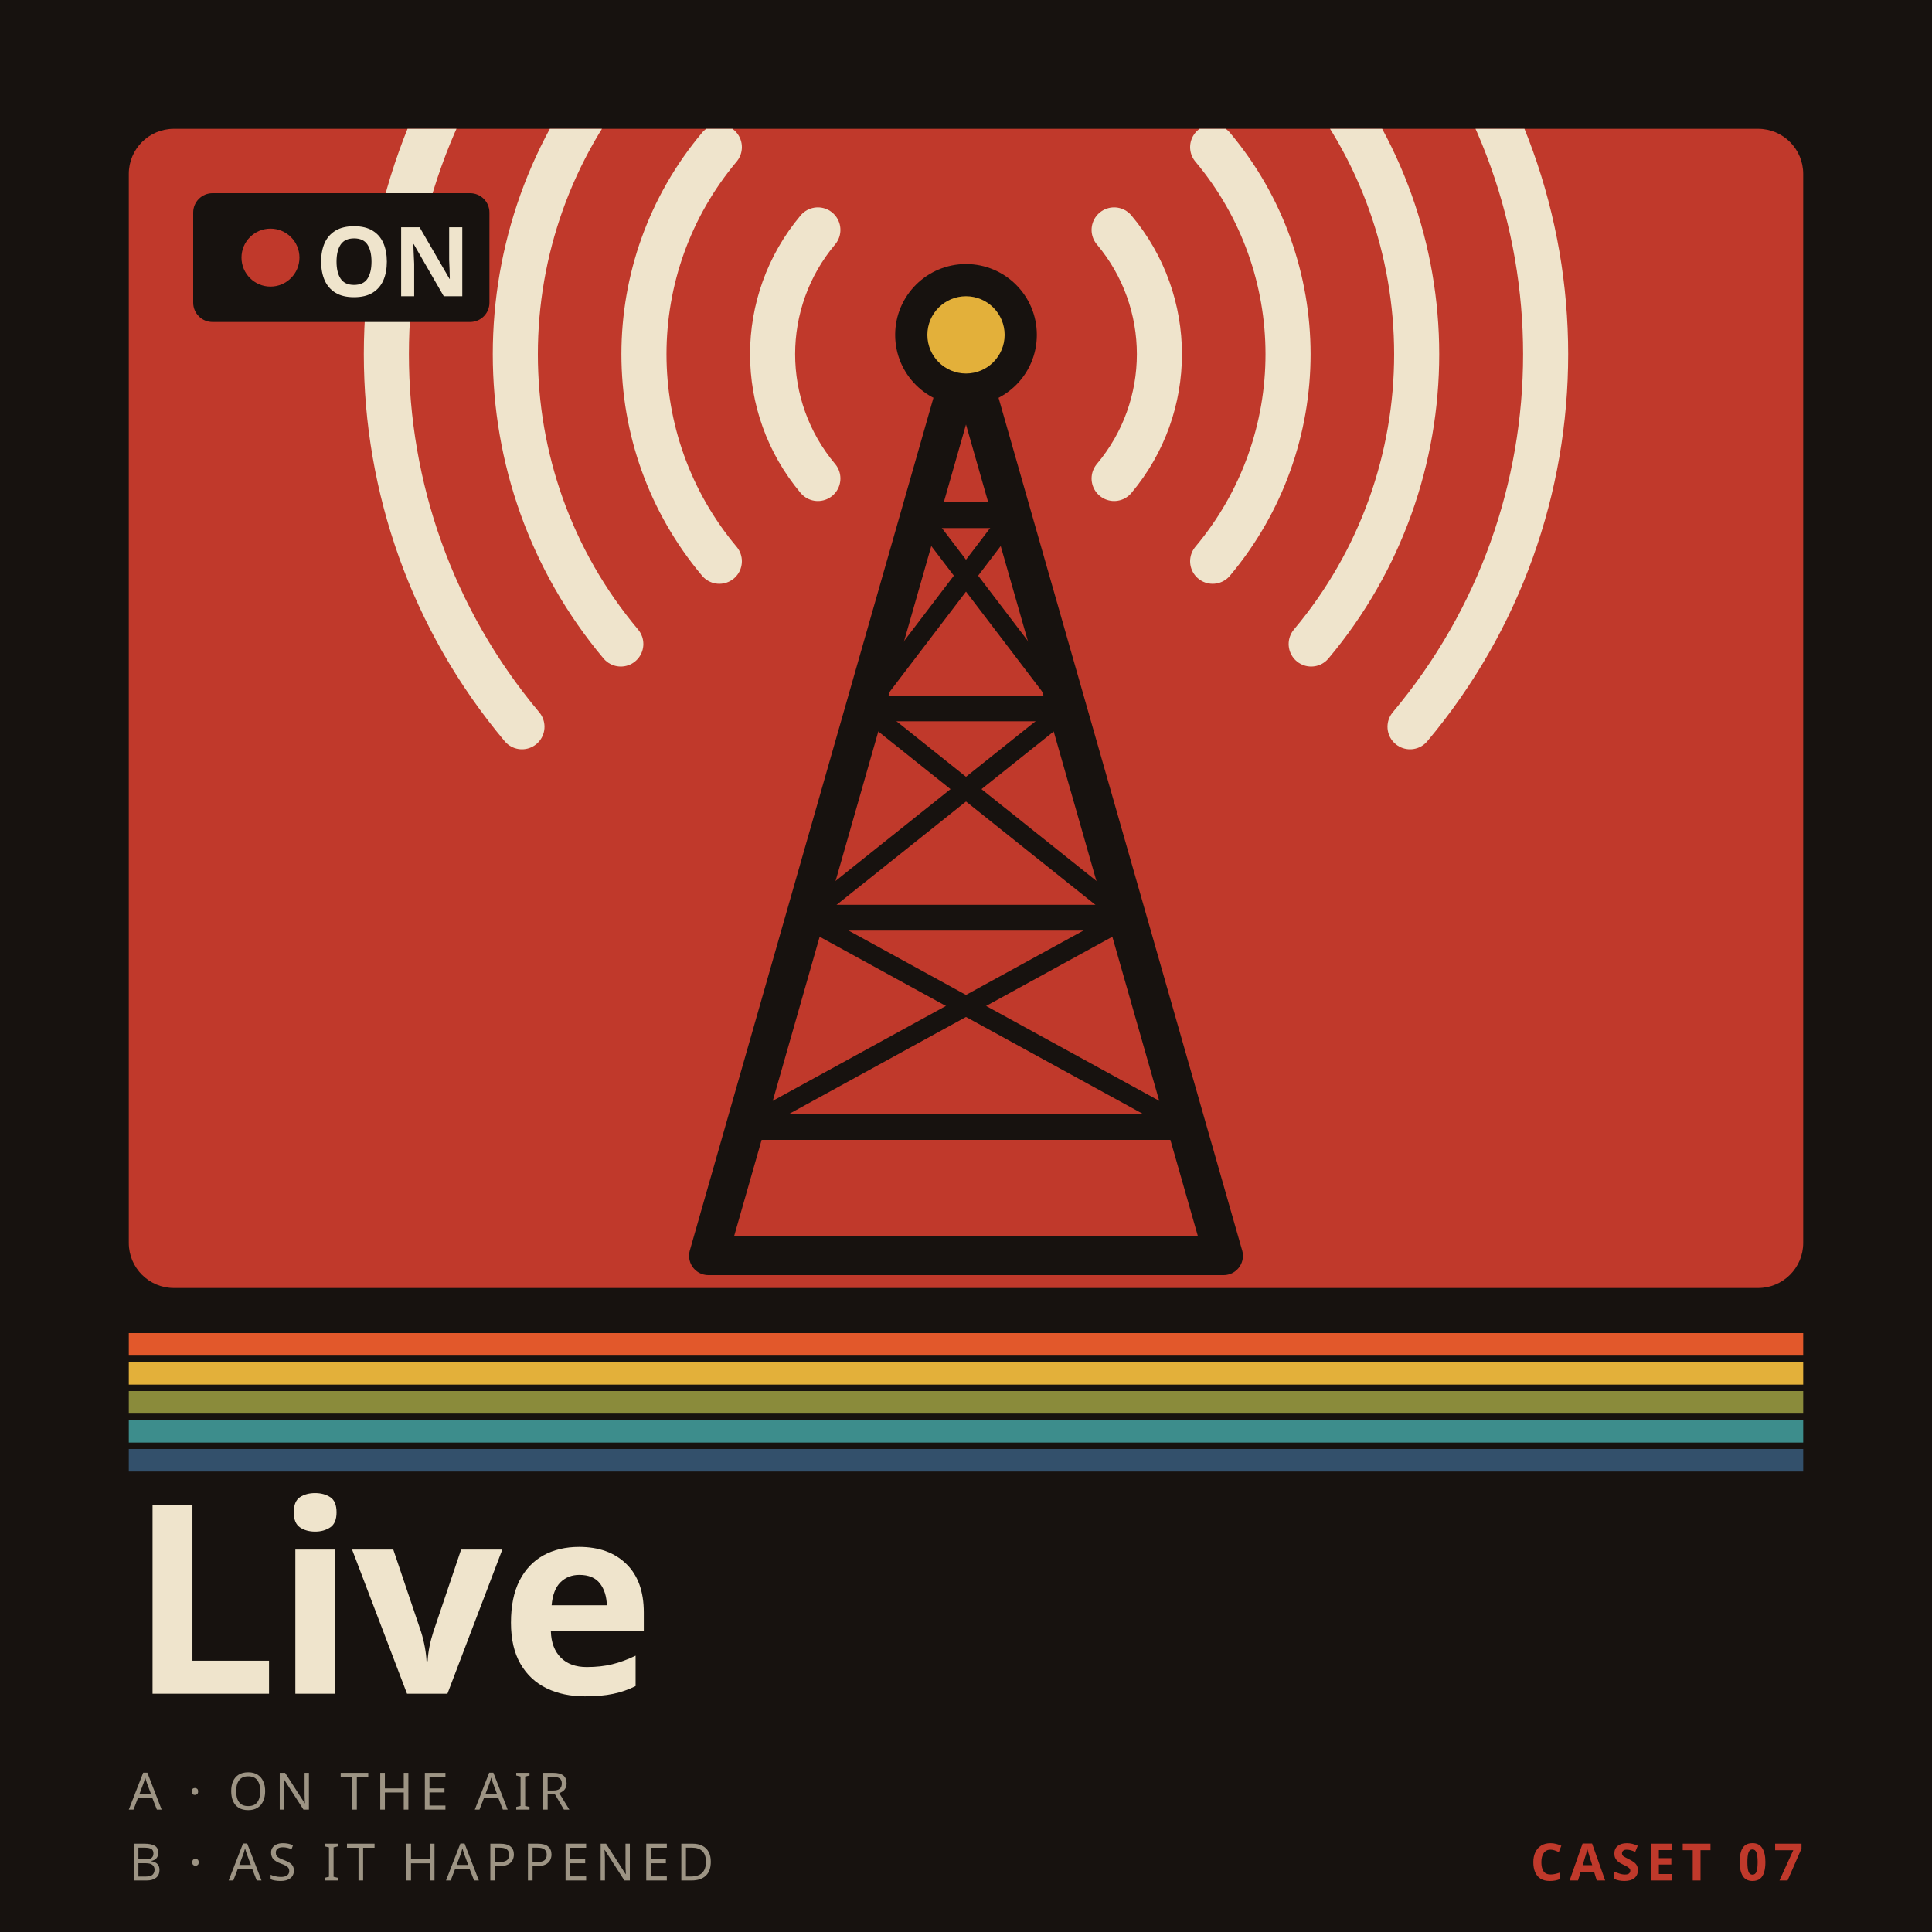
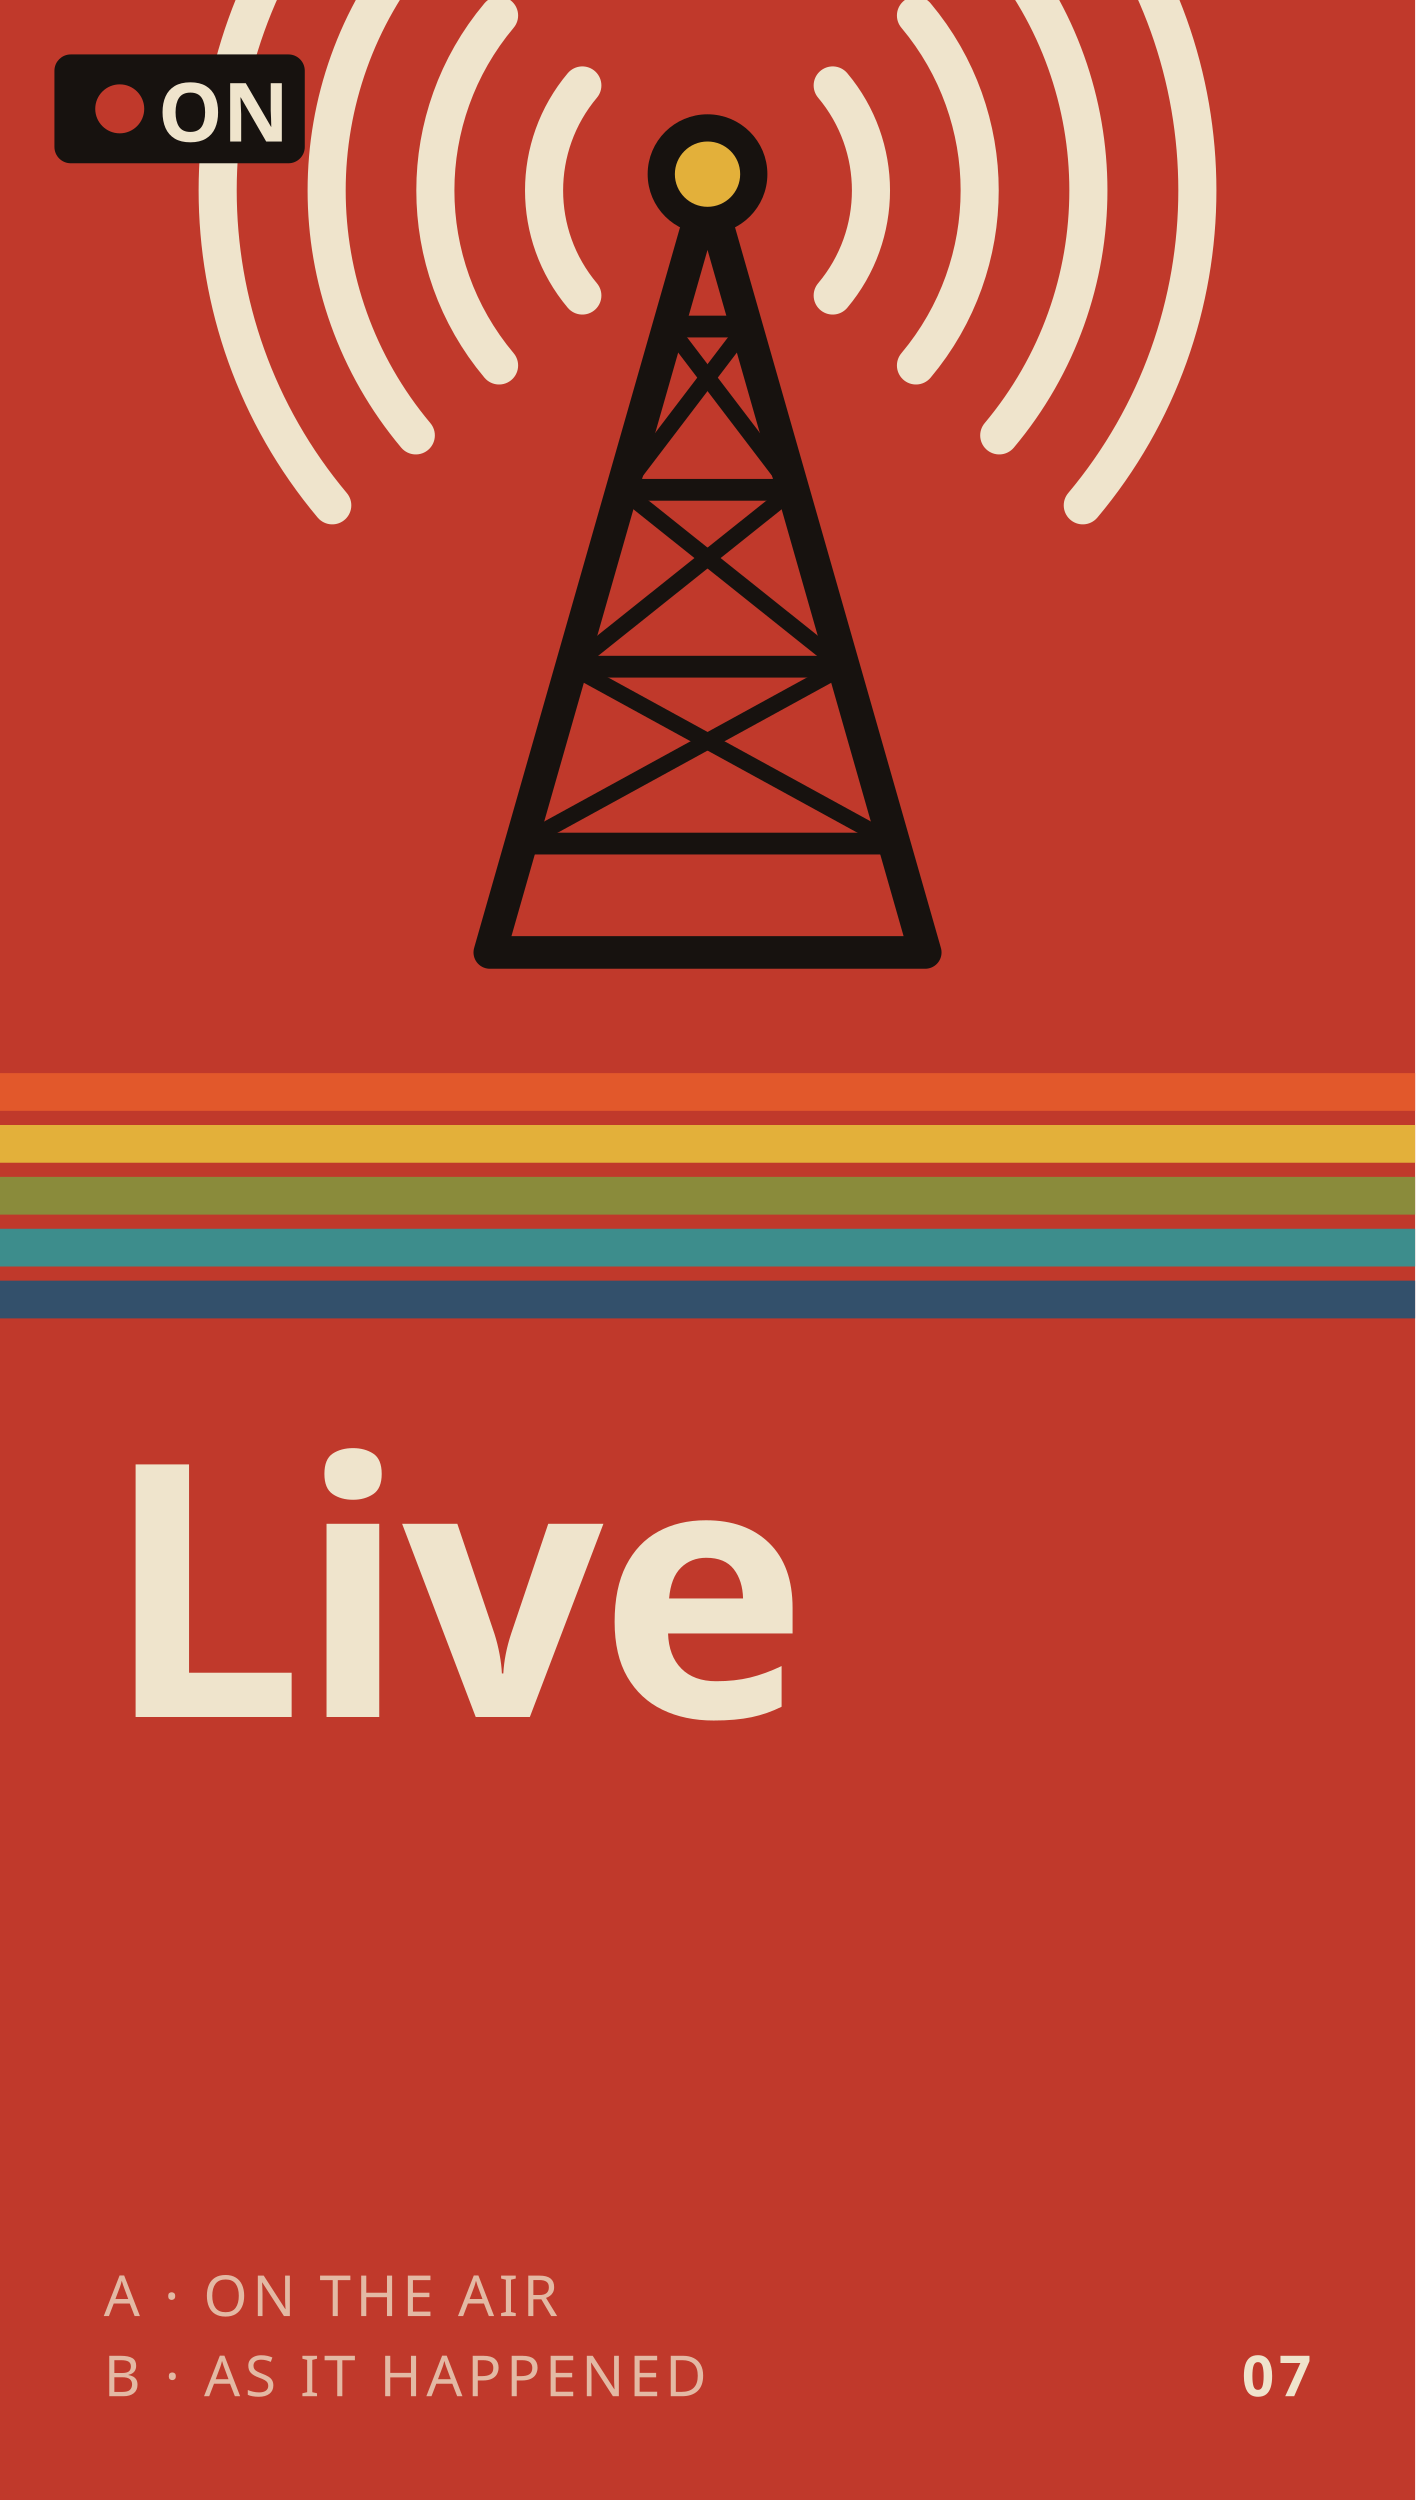
- <svg xmlns="http://www.w3.org/2000/svg" viewBox="0 0 600 600" width="600" height="600">
-   <rect width="600" height="600" fill="#17120f" />
-   <clipPath id="panel">
-     <rect x="40" y="40" width="520" height="360" rx="14" />
+ <svg xmlns="http://www.w3.org/2000/svg" viewBox="0 0 600 1060" width="600" height="1060">
+   <rect width="600" height="1060" fill="#c0392b" />
+   <clipPath id="band">
+     <rect width="600" height="415" />
  </clipPath>
-   <rect x="40" y="40" width="520" height="360" rx="14" fill="#c0392b" />
-   <g clip-path="url(#panel)">
-     <path d="M346.0 71.4A60 60 0 0 1 346.0 148.6" fill="none" stroke="#efe4cc" stroke-width="14" stroke-linecap="round" />
-     <path d="M254.0 148.6A60 60 0 0 1 254.0 71.4" fill="none" stroke="#efe4cc" stroke-width="14" stroke-linecap="round" />
-     <path d="M376.6 45.7A100 100 0 0 1 376.6 174.3" fill="none" stroke="#efe4cc" stroke-width="14" stroke-linecap="round" />
-     <path d="M223.4 174.3A100 100 0 0 1 223.4 45.7" fill="none" stroke="#efe4cc" stroke-width="14" stroke-linecap="round" />
-     <path d="M407.2 20.0A140 140 0 0 1 407.2 200.0" fill="none" stroke="#efe4cc" stroke-width="14" stroke-linecap="round" />
-     <path d="M192.8 200.0A140 140 0 0 1 192.8 20.0" fill="none" stroke="#efe4cc" stroke-width="14" stroke-linecap="round" />
-     <path d="M437.9 -5.7A180 180 0 0 1 437.9 225.7" fill="none" stroke="#efe4cc" stroke-width="14" stroke-linecap="round" />
-     <path d="M162.1 225.7A180 180 0 0 1 162.1 -5.7" fill="none" stroke="#efe4cc" stroke-width="14" stroke-linecap="round" />
-     <path d="M300 110L220 390H380Z" fill="none" stroke="#17120f" stroke-width="12" stroke-linejoin="round" />
-     <line x1="285.7" y1="160" x2="314.3" y2="160" stroke="#17120f" stroke-width="8" />
-     <line x1="300.0" y1="110" x2="314.3" y2="160" stroke="#17120f" stroke-width="6" />
-     <line x1="300.0" y1="110" x2="285.7" y2="160" stroke="#17120f" stroke-width="6" />
-     <line x1="268.6" y1="220" x2="331.4" y2="220" stroke="#17120f" stroke-width="8" />
-     <line x1="285.7" y1="160" x2="331.4" y2="220" stroke="#17120f" stroke-width="6" />
-     <line x1="314.3" y1="160" x2="268.6" y2="220" stroke="#17120f" stroke-width="6" />
-     <line x1="250.0" y1="285" x2="350.0" y2="285" stroke="#17120f" stroke-width="8" />
-     <line x1="268.6" y1="220" x2="350.0" y2="285" stroke="#17120f" stroke-width="6" />
-     <line x1="331.4" y1="220" x2="250.0" y2="285" stroke="#17120f" stroke-width="6" />
-     <line x1="231.4" y1="350" x2="368.6" y2="350" stroke="#17120f" stroke-width="8" />
-     <line x1="250.0" y1="285" x2="368.6" y2="350" stroke="#17120f" stroke-width="6" />
-     <line x1="350.0" y1="285" x2="231.4" y2="350" stroke="#17120f" stroke-width="6" />
-     <circle cx="300" cy="104" r="22" fill="#17120f" />
-     <circle cx="300" cy="104" r="12" fill="#e3b03a" />
-     <rect x="60" y="60" width="92" height="40" rx="6" fill="#17120f" />
-     <circle cx="84" cy="80" r="9" fill="#c0392b" />
-     <text x="98" y="92" font-family="Futura, 'Century Gothic', 'Avenir Next', 'Trebuchet MS', sans-serif" font-weight="700" font-size="30" fill="#efe4cc">ON</text>
+   <g clip-path="url(#band)">
+     <g transform="scale(1.1538) translate(-40 -40)">
+       <path d="M346.0 71.4A60 60 0 0 1 346.0 148.6" fill="none" stroke="#efe4cc" stroke-width="14" stroke-linecap="round" />
+       <path d="M254.0 148.6A60 60 0 0 1 254.0 71.4" fill="none" stroke="#efe4cc" stroke-width="14" stroke-linecap="round" />
+       <path d="M376.6 45.7A100 100 0 0 1 376.6 174.3" fill="none" stroke="#efe4cc" stroke-width="14" stroke-linecap="round" />
+       <path d="M223.4 174.3A100 100 0 0 1 223.4 45.7" fill="none" stroke="#efe4cc" stroke-width="14" stroke-linecap="round" />
+       <path d="M407.2 20.0A140 140 0 0 1 407.2 200.0" fill="none" stroke="#efe4cc" stroke-width="14" stroke-linecap="round" />
+       <path d="M192.8 200.0A140 140 0 0 1 192.8 20.0" fill="none" stroke="#efe4cc" stroke-width="14" stroke-linecap="round" />
+       <path d="M437.9 -5.7A180 180 0 0 1 437.9 225.7" fill="none" stroke="#efe4cc" stroke-width="14" stroke-linecap="round" />
+       <path d="M162.1 225.7A180 180 0 0 1 162.1 -5.7" fill="none" stroke="#efe4cc" stroke-width="14" stroke-linecap="round" />
+       <path d="M300 110L220 390H380Z" fill="none" stroke="#17120f" stroke-width="12" stroke-linejoin="round" />
+       <line x1="285.7" y1="160" x2="314.3" y2="160" stroke="#17120f" stroke-width="8" />
+       <line x1="300.0" y1="110" x2="314.3" y2="160" stroke="#17120f" stroke-width="6" />
+       <line x1="300.0" y1="110" x2="285.7" y2="160" stroke="#17120f" stroke-width="6" />
+       <line x1="268.6" y1="220" x2="331.4" y2="220" stroke="#17120f" stroke-width="8" />
+       <line x1="285.7" y1="160" x2="331.4" y2="220" stroke="#17120f" stroke-width="6" />
+       <line x1="314.3" y1="160" x2="268.6" y2="220" stroke="#17120f" stroke-width="6" />
+       <line x1="250.0" y1="285" x2="350.0" y2="285" stroke="#17120f" stroke-width="8" />
+       <line x1="268.6" y1="220" x2="350.0" y2="285" stroke="#17120f" stroke-width="6" />
+       <line x1="331.4" y1="220" x2="250.0" y2="285" stroke="#17120f" stroke-width="6" />
+       <line x1="231.4" y1="350" x2="368.6" y2="350" stroke="#17120f" stroke-width="8" />
+       <line x1="250.0" y1="285" x2="368.6" y2="350" stroke="#17120f" stroke-width="6" />
+       <line x1="350.0" y1="285" x2="231.4" y2="350" stroke="#17120f" stroke-width="6" />
+       <circle cx="300" cy="104" r="22" fill="#17120f" />
+       <circle cx="300" cy="104" r="12" fill="#e3b03a" />
+       <rect x="60" y="60" width="92" height="40" rx="6" fill="#17120f" />
+       <circle cx="84" cy="80" r="9" fill="#c0392b" />
+       <text x="98" y="92" font-family="Futura, 'Century Gothic', 'Avenir Next', 'Trebuchet MS', sans-serif" font-weight="700" font-size="30" fill="#efe4cc">ON</text>
+     </g>
  </g>
  <g>
-     <rect x="40" y="414" width="520" height="7" fill="#e2582b" />
-     <rect x="40" y="423" width="520" height="7" fill="#e3b03a" />
-     <rect x="40" y="432" width="520" height="7" fill="#8a8b3b" />
-     <rect x="40" y="441" width="520" height="7" fill="#3d8d8c" />
-     <rect x="40" y="450" width="520" height="7" fill="#33506b" />
+     <rect x="0" y="455" width="600" height="16" fill="#e2582b" />
+     <rect x="0" y="477" width="600" height="16" fill="#e3b03a" />
+     <rect x="0" y="499" width="600" height="16" fill="#8a8b3b" />
+     <rect x="0" y="521" width="600" height="16" fill="#3d8d8c" />
+     <rect x="0" y="543" width="600" height="16" fill="#33506b" />
  </g>
-   <text x="40" y="526" font-family="Futura, 'Century Gothic', 'Avenir Next', 'Trebuchet MS', sans-serif" font-weight="700" font-size="82" fill="#efe4cc" letter-spacing="-1">Live</text>
-   <text font-family="Futura, 'Century Gothic', 'Avenir Next', 'Trebuchet MS', sans-serif" font-weight="500" font-size="16" letter-spacing="2" fill="#efe4cc" fill-opacity=".62">
-     <tspan x="40" y="562">A · ON THE AIR</tspan>
-     <tspan x="40" y="584">B · AS IT HAPPENED</tspan>
+   <text font-family="Futura, 'Century Gothic', 'Avenir Next', 'Trebuchet MS', sans-serif" font-weight="700" font-size="150" fill="#efe4cc" letter-spacing="-2">
+     <tspan x="44" y="728">Live</tspan>
  </text>
-   <text x="560" y="584" text-anchor="end" font-family="Futura, 'Century Gothic', 'Avenir Next', 'Trebuchet MS', sans-serif" font-weight="700" font-size="16" letter-spacing="2" fill="#c0392b">CASET 07</text>
+   <text font-family="Futura, 'Century Gothic', 'Avenir Next', 'Trebuchet MS', sans-serif" font-weight="500" font-size="24" letter-spacing="2" fill="#efe4cc" fill-opacity=".75">
+     <tspan x="44" y="982">A · ON THE AIR</tspan>
+     <tspan x="44" y="1016">B · AS IT HAPPENED</tspan>
+   </text>
+   <text x="556" y="1016" text-anchor="end" font-family="Futura, 'Century Gothic', 'Avenir Next', 'Trebuchet MS', sans-serif" font-weight="700" font-size="24" letter-spacing="2" fill="#efe4cc">07</text>
</svg>
